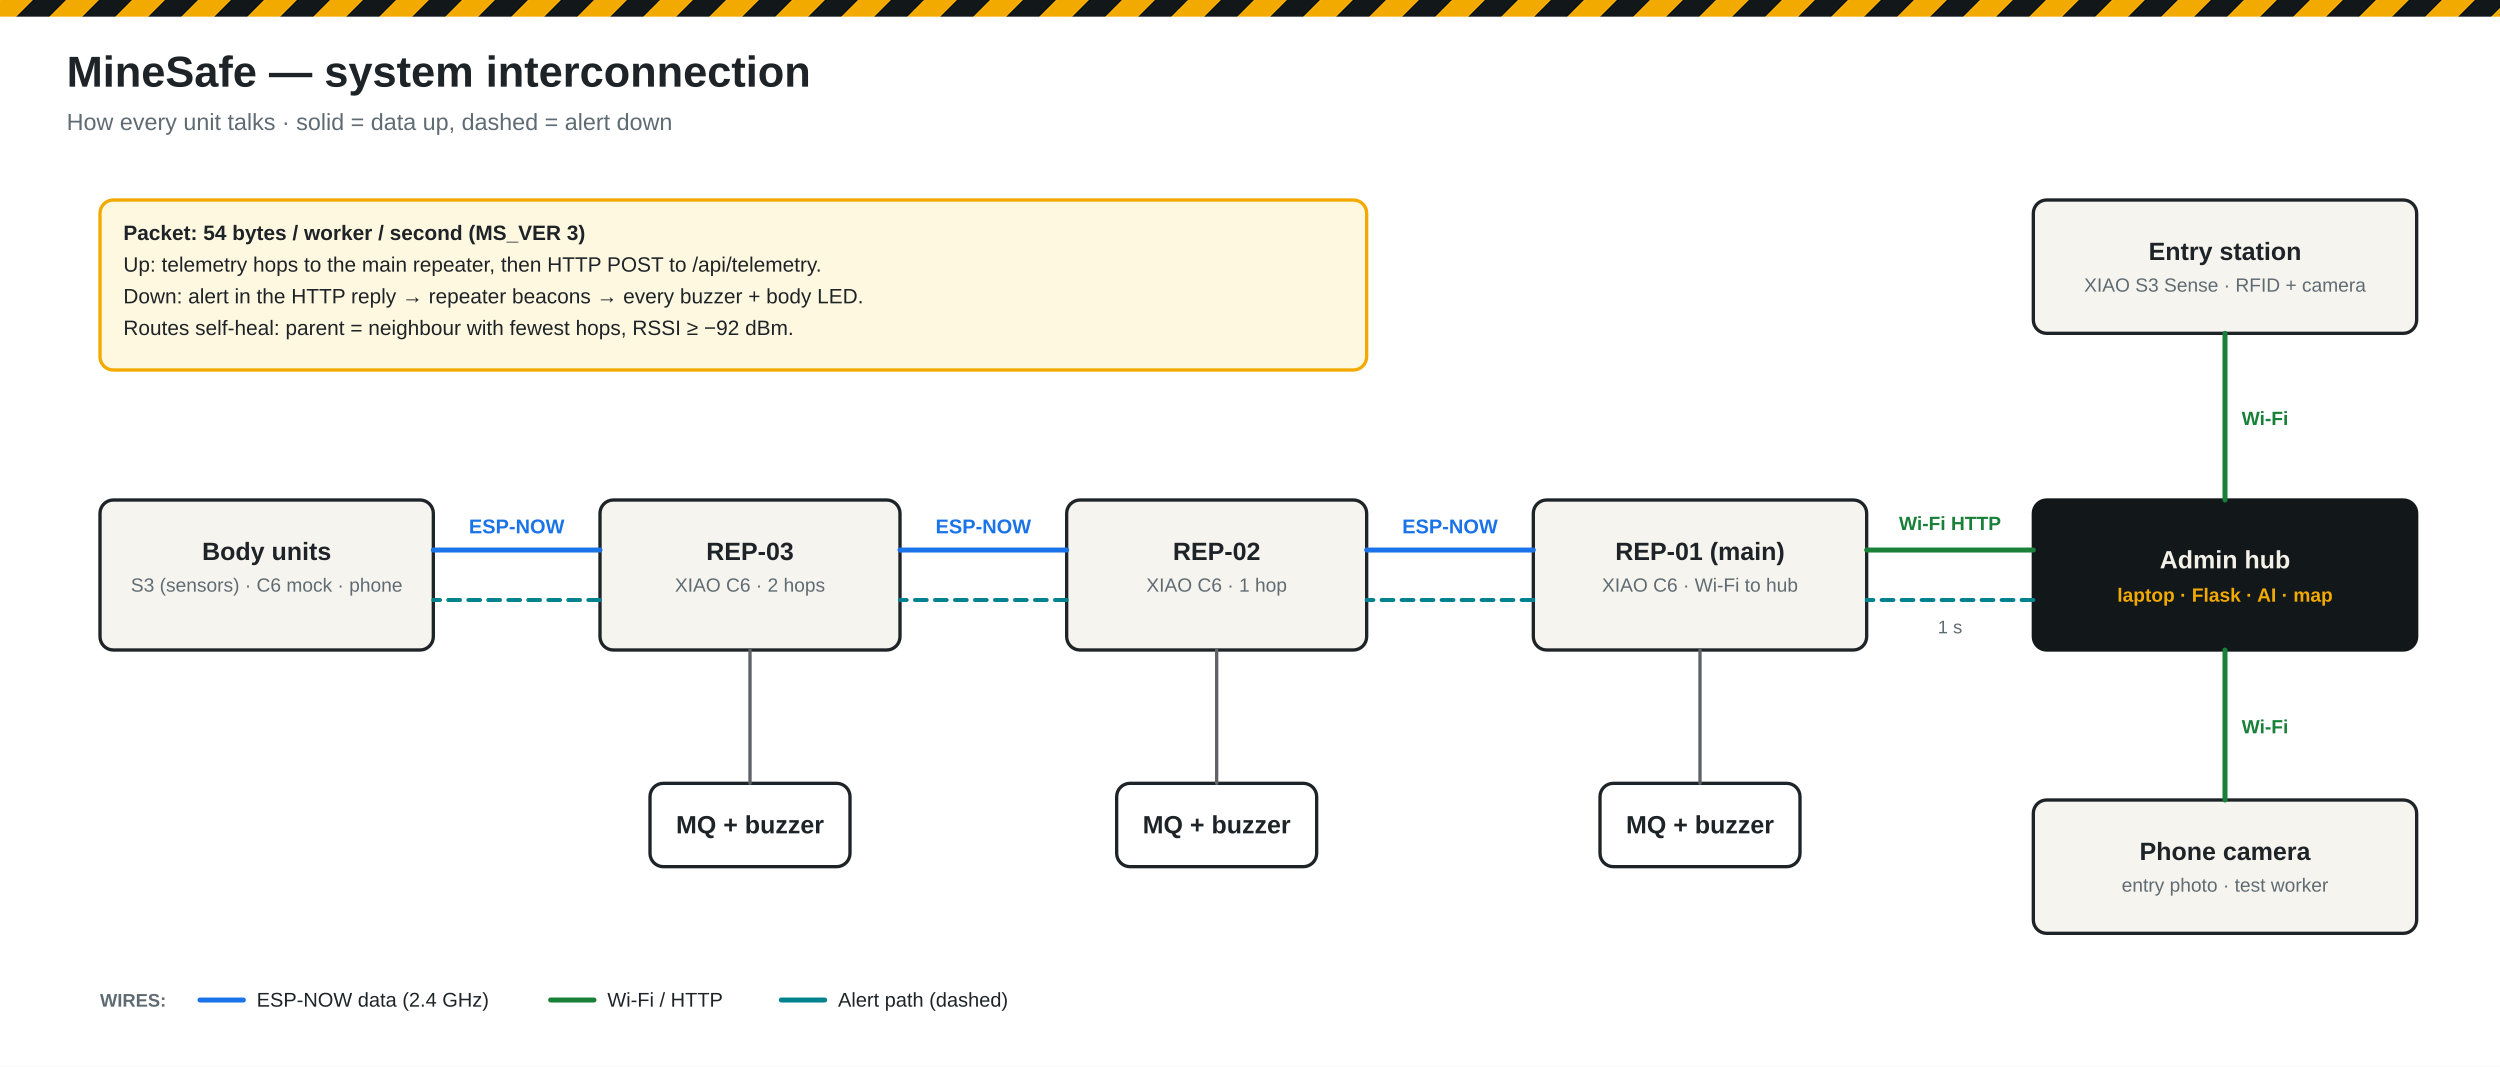
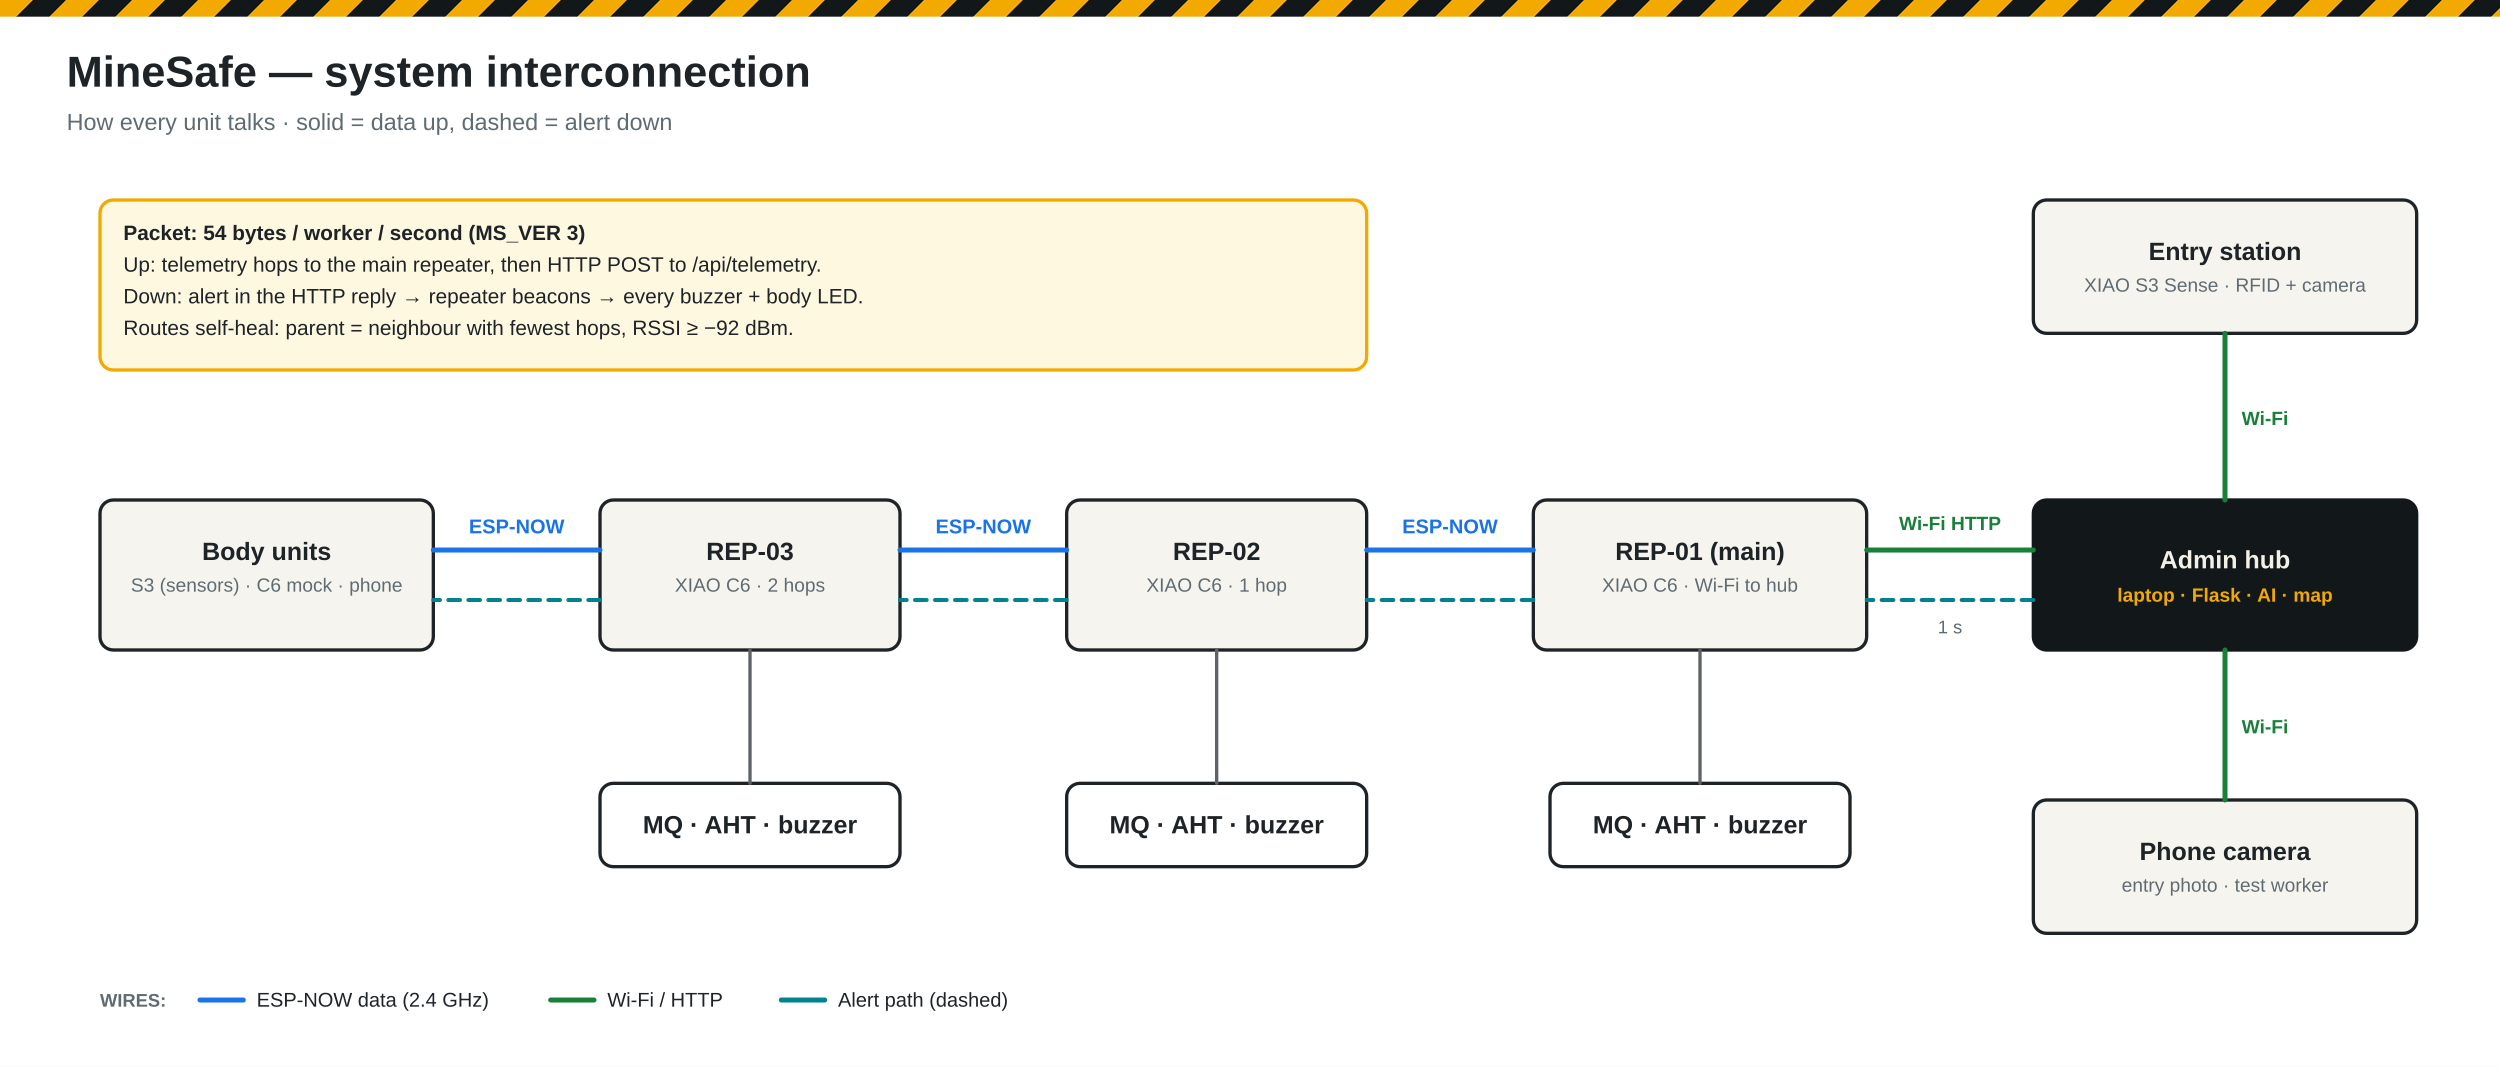
<svg xmlns="http://www.w3.org/2000/svg" width="1500" height="640" viewBox="0 0 1500 640">
  <defs>
    <pattern id="hz" width="28" height="28" patternUnits="userSpaceOnUse" patternTransform="rotate(45)">
      <rect width="14" height="28" fill="#F2A900" />
      <rect x="14" width="14" height="28" fill="#12171A" />
    </pattern>
  </defs>
  <rect width="1500" height="640" fill="#ffffff" />
  <rect x="0" y="0" width="1500" height="10" fill="url(#hz)" />
  <text x="40" y="52" font-family="Arial, Helvetica, sans-serif" font-size="26" fill="#1d2327" text-anchor="start" font-weight="700">MineSafe — system interconnection</text>
  <text x="40" y="78" font-family="Arial, Helvetica, sans-serif" font-size="14" fill="#5f6b72" text-anchor="start" font-weight="400">How every unit talks · solid = data up, dashed = alert down</text>
  <rect x="60" y="300" width="200" height="90" rx="8" fill="#f6f4ef" stroke="#1d2327" stroke-width="2" />
  <text x="160.0" y="336" font-family="Arial, Helvetica, sans-serif" font-size="15" fill="#1d2327" text-anchor="middle" font-weight="700">Body units</text>
  <text x="160.0" y="355" font-family="Arial, Helvetica, sans-serif" font-size="11.5" fill="#5f6b72" text-anchor="middle" font-weight="400">S3 (sensors) · C6 mock · phone</text>
  <rect x="360" y="300" width="180" height="90" rx="8" fill="#f6f4ef" stroke="#1d2327" stroke-width="2" />
  <text x="450.0" y="336" font-family="Arial, Helvetica, sans-serif" font-size="15" fill="#1d2327" text-anchor="middle" font-weight="700">REP-03</text>
  <text x="450.0" y="355" font-family="Arial, Helvetica, sans-serif" font-size="11.5" fill="#5f6b72" text-anchor="middle" font-weight="400">XIAO C6 · 2 hops</text>
  <rect x="640" y="300" width="180" height="90" rx="8" fill="#f6f4ef" stroke="#1d2327" stroke-width="2" />
  <text x="730.0" y="336" font-family="Arial, Helvetica, sans-serif" font-size="15" fill="#1d2327" text-anchor="middle" font-weight="700">REP-02</text>
  <text x="730.0" y="355" font-family="Arial, Helvetica, sans-serif" font-size="11.5" fill="#5f6b72" text-anchor="middle" font-weight="400">XIAO C6 · 1 hop</text>
  <rect x="920" y="300" width="200" height="90" rx="8" fill="#f6f4ef" stroke="#1d2327" stroke-width="2" />
  <text x="1020.0" y="336" font-family="Arial, Helvetica, sans-serif" font-size="15" fill="#1d2327" text-anchor="middle" font-weight="700">REP-01 (main)</text>
  <text x="1020.0" y="355" font-family="Arial, Helvetica, sans-serif" font-size="11.5" fill="#5f6b72" text-anchor="middle" font-weight="400">XIAO C6 · Wi-Fi to hub</text>
  <rect x="1220" y="300" width="230" height="90" rx="8" fill="#12171A" stroke="#12171A" stroke-width="2" />
  <text x="1335.0" y="350.0" font-family="Arial, Helvetica, sans-serif" font-size="15" fill="#1d2327" text-anchor="middle" font-weight="700" />
  <text x="1335.0" y="341.0" font-family="Arial, Helvetica, sans-serif" font-size="15" fill="#F3F0E8" text-anchor="middle" font-weight="700">Admin hub</text>
  <text x="1335.0" y="361.0" font-family="Arial, Helvetica, sans-serif" font-size="11.5" fill="#F2A900" text-anchor="middle" font-weight="600">laptop · Flask · AI · map</text>
  <rect x="1220" y="120" width="230" height="80" rx="8" fill="#f6f4ef" stroke="#1d2327" stroke-width="2" />
  <text x="1335.0" y="156.0" font-family="Arial, Helvetica, sans-serif" font-size="15" fill="#1d2327" text-anchor="middle" font-weight="700">Entry station</text>
  <text x="1335.0" y="175.0" font-family="Arial, Helvetica, sans-serif" font-size="11.5" fill="#5f6b72" text-anchor="middle" font-weight="400">XIAO S3 Sense · RFID + camera</text>
  <rect x="1220" y="480" width="230" height="80" rx="8" fill="#f6f4ef" stroke="#1d2327" stroke-width="2" />
  <text x="1335.0" y="516.0" font-family="Arial, Helvetica, sans-serif" font-size="15" fill="#1d2327" text-anchor="middle" font-weight="700">Phone camera</text>
  <text x="1335.0" y="535.0" font-family="Arial, Helvetica, sans-serif" font-size="11.5" fill="#5f6b72" text-anchor="middle" font-weight="400">entry photo · test worker</text>
  <polyline points="260,330 360,330" fill="none" stroke="#1a73e8" stroke-width="3" stroke-linejoin="round" stroke-linecap="round" />
  <polyline points="360,360 260,360" fill="none" stroke="#00838f" stroke-width="2.4" stroke-linejoin="round" stroke-linecap="round" stroke-dasharray="7 5" />
  <text x="310.0" y="320" font-family="Arial, Helvetica, sans-serif" font-size="12" fill="#1a73e8" text-anchor="middle" font-weight="700">ESP-NOW</text>
  <polyline points="540,330 640,330" fill="none" stroke="#1a73e8" stroke-width="3" stroke-linejoin="round" stroke-linecap="round" />
  <polyline points="640,360 540,360" fill="none" stroke="#00838f" stroke-width="2.4" stroke-linejoin="round" stroke-linecap="round" stroke-dasharray="7 5" />
  <text x="590.0" y="320" font-family="Arial, Helvetica, sans-serif" font-size="12" fill="#1a73e8" text-anchor="middle" font-weight="700">ESP-NOW</text>
  <polyline points="820,330 920,330" fill="none" stroke="#1a73e8" stroke-width="3" stroke-linejoin="round" stroke-linecap="round" />
  <polyline points="920,360 820,360" fill="none" stroke="#00838f" stroke-width="2.4" stroke-linejoin="round" stroke-linecap="round" stroke-dasharray="7 5" />
  <text x="870.0" y="320" font-family="Arial, Helvetica, sans-serif" font-size="12" fill="#1a73e8" text-anchor="middle" font-weight="700">ESP-NOW</text>
  <polyline points="1120,330 1220,330" fill="none" stroke="#188038" stroke-width="3" stroke-linejoin="round" stroke-linecap="round" />
  <polyline points="1220,360 1120,360" fill="none" stroke="#00838f" stroke-width="2.4" stroke-linejoin="round" stroke-linecap="round" stroke-dasharray="7 5" />
  <text x="1170" y="318" font-family="Arial, Helvetica, sans-serif" font-size="11.5" fill="#188038" text-anchor="middle" font-weight="700">Wi-Fi HTTP</text>
  <text x="1170" y="380" font-family="Arial, Helvetica, sans-serif" font-size="11" fill="#5f6b72" text-anchor="middle" font-weight="400">1 s</text>
  <polyline points="1335,200 1335,300" fill="none" stroke="#188038" stroke-width="3" stroke-linejoin="round" stroke-linecap="round" />
  <text x="1345" y="255" font-family="Arial, Helvetica, sans-serif" font-size="11.5" fill="#188038" text-anchor="start" font-weight="700">Wi-Fi</text>
  <polyline points="1335,480 1335,390" fill="none" stroke="#188038" stroke-width="3" stroke-linejoin="round" stroke-linecap="round" />
  <text x="1345" y="440" font-family="Arial, Helvetica, sans-serif" font-size="11.5" fill="#188038" text-anchor="start" font-weight="700">Wi-Fi</text>
-   <rect x="390" y="470" width="120" height="50" rx="8" fill="#fff" stroke="#1d2327" stroke-width="2" />
-   <text x="450.0" y="500.0" font-family="Arial, Helvetica, sans-serif" font-size="15" fill="#1d2327" text-anchor="middle" font-weight="700">MQ + buzzer</text>
+   <rect x="360" y="470" width="180" height="50" rx="8" fill="#fff" stroke="#1d2327" stroke-width="2" />
+   <text x="450.0" y="500.0" font-family="Arial, Helvetica, sans-serif" font-size="15" fill="#1d2327" text-anchor="middle" font-weight="700">MQ · AHT · buzzer</text>
  <polyline points="450,390 450,470" fill="none" stroke="#5f6368" stroke-width="2" stroke-linejoin="round" stroke-linecap="round" />
-   <rect x="670" y="470" width="120" height="50" rx="8" fill="#fff" stroke="#1d2327" stroke-width="2" />
-   <text x="730.0" y="500.0" font-family="Arial, Helvetica, sans-serif" font-size="15" fill="#1d2327" text-anchor="middle" font-weight="700">MQ + buzzer</text>
+   <rect x="640" y="470" width="180" height="50" rx="8" fill="#fff" stroke="#1d2327" stroke-width="2" />
+   <text x="730.0" y="500.0" font-family="Arial, Helvetica, sans-serif" font-size="15" fill="#1d2327" text-anchor="middle" font-weight="700">MQ · AHT · buzzer</text>
  <polyline points="730,390 730,470" fill="none" stroke="#5f6368" stroke-width="2" stroke-linejoin="round" stroke-linecap="round" />
-   <rect x="960" y="470" width="120" height="50" rx="8" fill="#fff" stroke="#1d2327" stroke-width="2" />
-   <text x="1020.0" y="500.0" font-family="Arial, Helvetica, sans-serif" font-size="15" fill="#1d2327" text-anchor="middle" font-weight="700">MQ + buzzer</text>
+   <rect x="930" y="470" width="180" height="50" rx="8" fill="#fff" stroke="#1d2327" stroke-width="2" />
+   <text x="1020.0" y="500.0" font-family="Arial, Helvetica, sans-serif" font-size="15" fill="#1d2327" text-anchor="middle" font-weight="700">MQ · AHT · buzzer</text>
  <polyline points="1020,390 1020,470" fill="none" stroke="#5f6368" stroke-width="2" stroke-linejoin="round" stroke-linecap="round" />
  <rect x="60" y="120" width="760" height="102" rx="8" fill="#fff8e1" stroke="#F2A900" stroke-width="2" />
  <text x="74" y="144" font-family="Arial, Helvetica, sans-serif" font-size="12.5" fill="#1d2327" text-anchor="start" font-weight="700">Packet: 54 bytes / worker / second (MS_VER 3)</text>
  <text x="74" y="163" font-family="Arial, Helvetica, sans-serif" font-size="12.5" fill="#1d2327" text-anchor="start" font-weight="400">Up: telemetry hops to the main repeater, then HTTP POST to /api/telemetry.</text>
  <text x="74" y="182" font-family="Arial, Helvetica, sans-serif" font-size="12.5" fill="#1d2327" text-anchor="start" font-weight="400">Down: alert in the HTTP reply → repeater beacons → every buzzer + body LED.</text>
  <text x="74" y="201" font-family="Arial, Helvetica, sans-serif" font-size="12.5" fill="#1d2327" text-anchor="start" font-weight="400">Routes self-heal: parent = neighbour with fewest hops, RSSI ≥ −92 dBm.</text>
  <text x="60" y="604" font-family="Arial, Helvetica, sans-serif" font-size="11" fill="#5f6b72" text-anchor="start" font-weight="700">WIRES:</text>
  <polyline points="120,600 146,600" fill="none" stroke="#1a73e8" stroke-width="3" stroke-linejoin="round" stroke-linecap="round" />
  <text x="154" y="604" font-family="Arial, Helvetica, sans-serif" font-size="12" fill="#1d2327" text-anchor="start" font-weight="400">ESP-NOW data (2.4 GHz)</text>
  <polyline points="330.4,600 356.4,600" fill="none" stroke="#188038" stroke-width="3" stroke-linejoin="round" stroke-linecap="round" />
  <text x="364.4" y="604" font-family="Arial, Helvetica, sans-serif" font-size="12" fill="#1d2327" text-anchor="start" font-weight="400">Wi-Fi / HTTP</text>
  <polyline points="468.8,600 494.8,600" fill="none" stroke="#00838f" stroke-width="3" stroke-linejoin="round" stroke-linecap="round" />
  <text x="502.8" y="604" font-family="Arial, Helvetica, sans-serif" font-size="12" fill="#1d2327" text-anchor="start" font-weight="400">Alert path (dashed)</text>
</svg>
